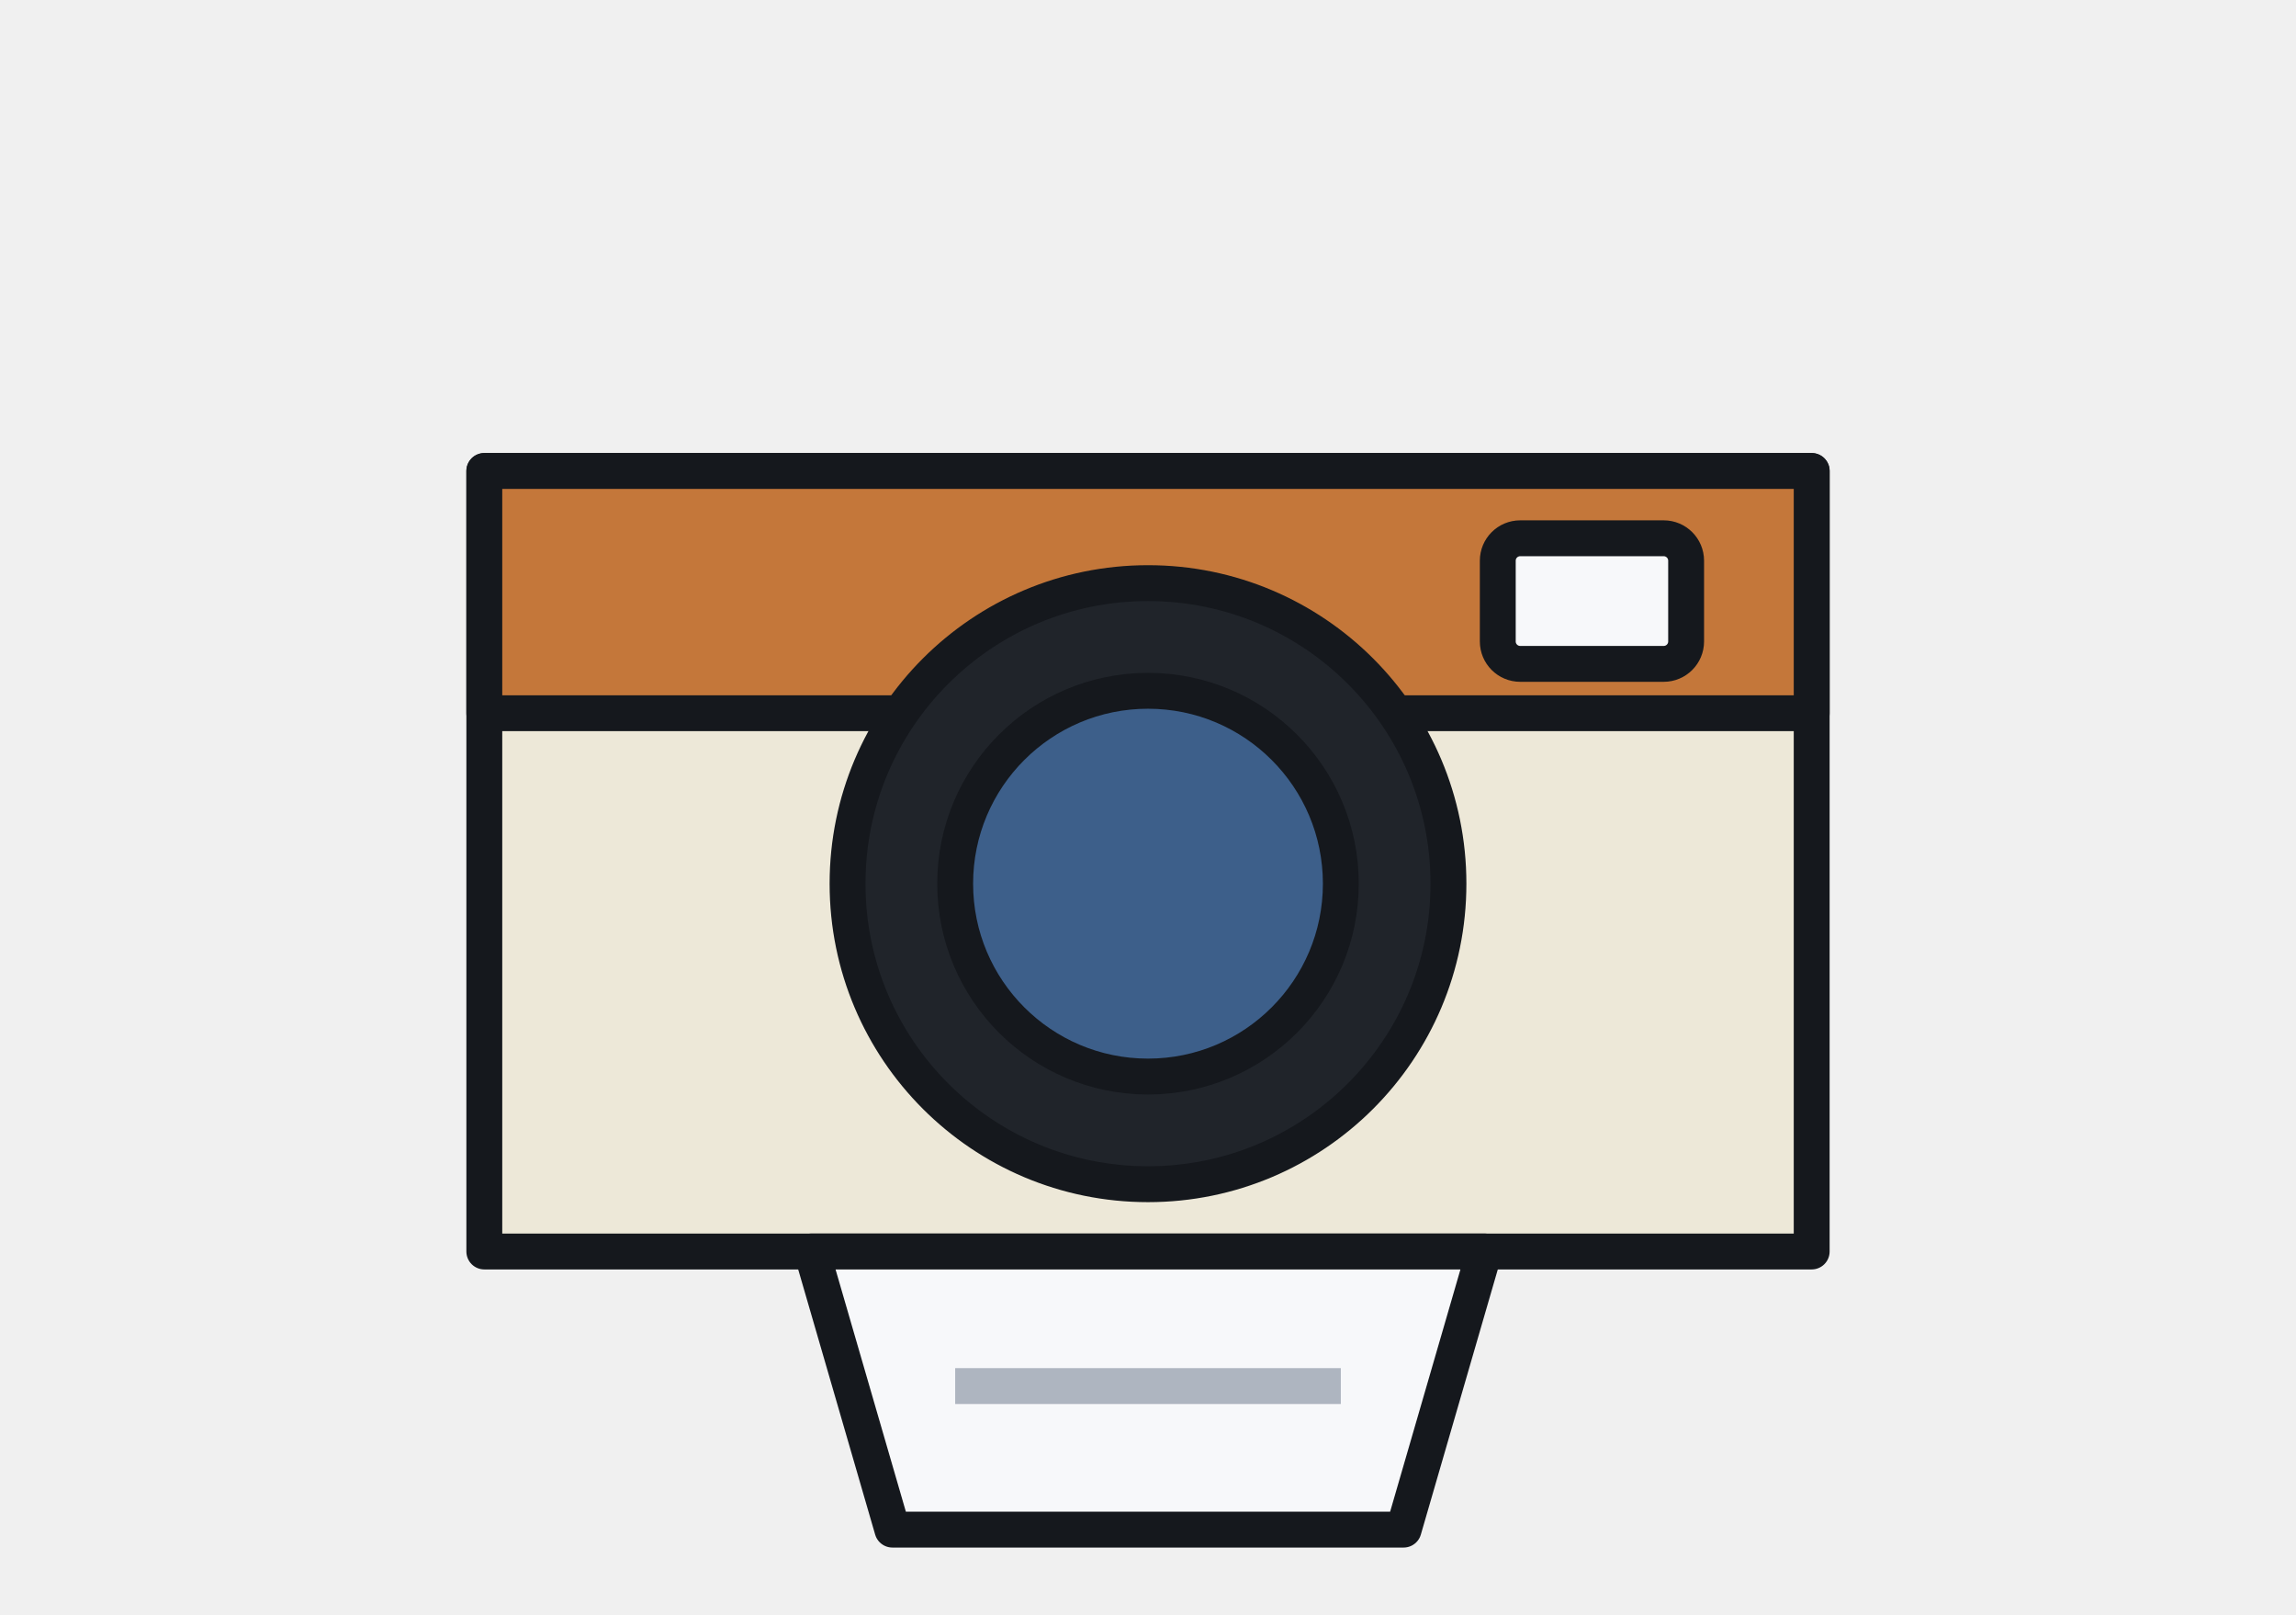
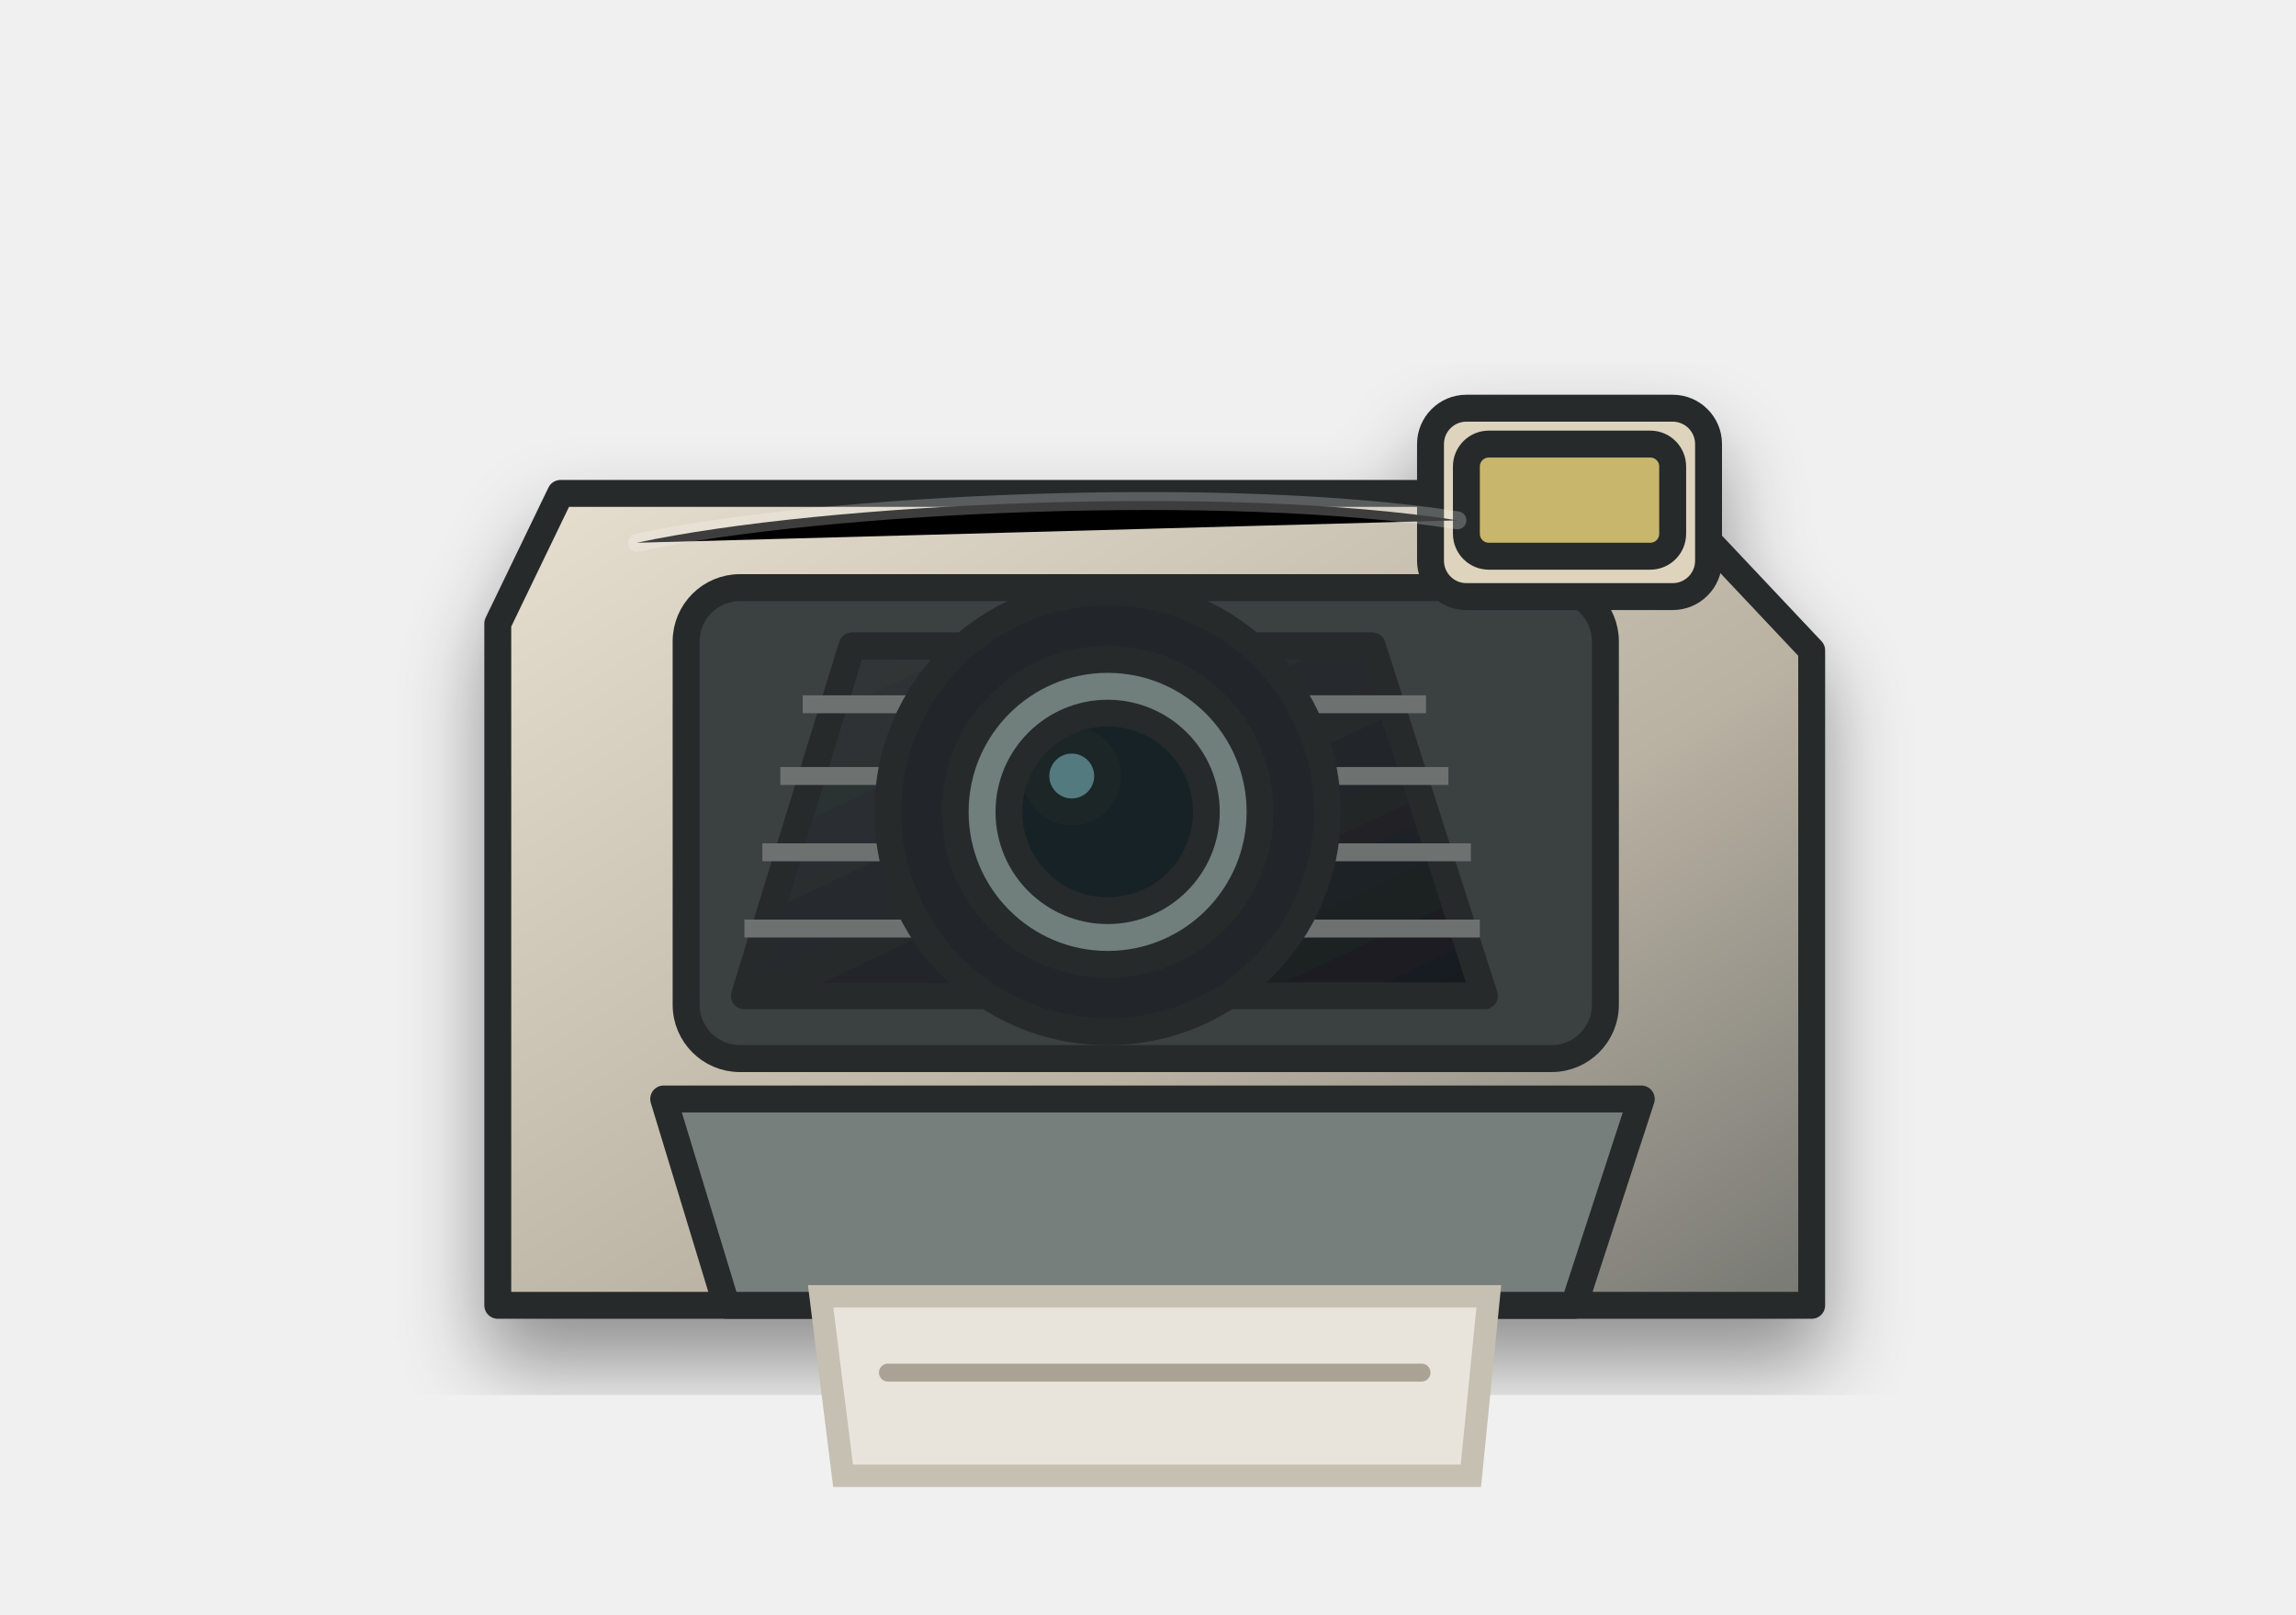
<svg xmlns="http://www.w3.org/2000/svg" viewBox="0 0 512 360">
-   <g stroke="#15181d" stroke-width="8" stroke-linejoin="round">
-     <path fill="#ede8d8" d="M108 105h296v174H108z" />
-     <path fill="#c4773a" d="M108 105h296v54H108z" />
-     <circle cx="256" cy="197" r="67" fill="#20242a" />
-     <circle cx="256" cy="197" r="43" fill="#61a8ff" fill-opacity=".45" />
-     <rect x="334" y="120" width="42" height="28" rx="5" fill="#f7f8fa" />
-     <path fill="#f7f8fa" d="M181 279h150l-18 62H199z" />
-     <path d="M213 309h86" fill="none" stroke="#aeb5c0" />
+   <defs>
+     <linearGradient id="body" x1="0" y1="0" x2="1" y2="1">
+       <stop stop-color="#e7dfcf" />
+       <stop offset=".6" stop-color="#b9b1a2" />
+       <stop offset="1" stop-color="#777873" />
+     </linearGradient>
+     <linearGradient id="bellows" x1="0" y1="0" x2="1" y2="1">
+       <stop stop-color="#34383a" />
+       <stop offset="1" stop-color="#171b1e" />
+     </linearGradient>
+     <filter id="s">
+       <feDropShadow dx="0" dy="10" stdDeviation="9" flood-opacity=".4" />
+     </filter>
+   </defs>
+   <g filter="url(#s)" stroke="#25292a" stroke-width="6" stroke-linejoin="round">
+     <path d="M125 110h246l33 35v146H111V139z" fill="url(#body)" />
+     <rect x="153" y="131" width="205" height="105" rx="12" fill="#3a3f40" />
+     <path d="m190 144 116 0 25 78H166z" fill="url(#bellows)" />
+     <g stroke="#6d7170" stroke-width="4">
+       <path d="m179 157 139 0M174 173h149M170 190h158M166 207h164" />
+     </g>
+     <circle cx="247" cy="181" r="49" fill="#222829" />
+     <circle cx="247" cy="181" r="34" fill="#6f7e7c" />
+     <circle cx="247" cy="181" r="22" fill="#162226" />
+     <circle cx="239" cy="173" r="8" fill="#8fd1d7" opacity=".5" />
+     <rect x="319" y="91" width="62" height="42" rx="8" fill="#ded3bd" />
+     <rect x="327" y="99" width="46" height="25" rx="5" fill="#c8b66d" />
+     <path d="M148 245h218l-15 46H162z" fill="#777f7c" />
  </g>
+   <path d="M183 289h149l-4 40H188z" fill="#e8e4db" stroke="#c6c0b3" stroke-width="5" />
+   <path d="M198 306h119" stroke="#aaa395" stroke-width="4" stroke-linecap="round" />
+   <path d="M142 121c42-9 132-13 183-5" stroke="#fff" stroke-opacity=".24" stroke-width="4" stroke-linecap="round" />
</svg>
